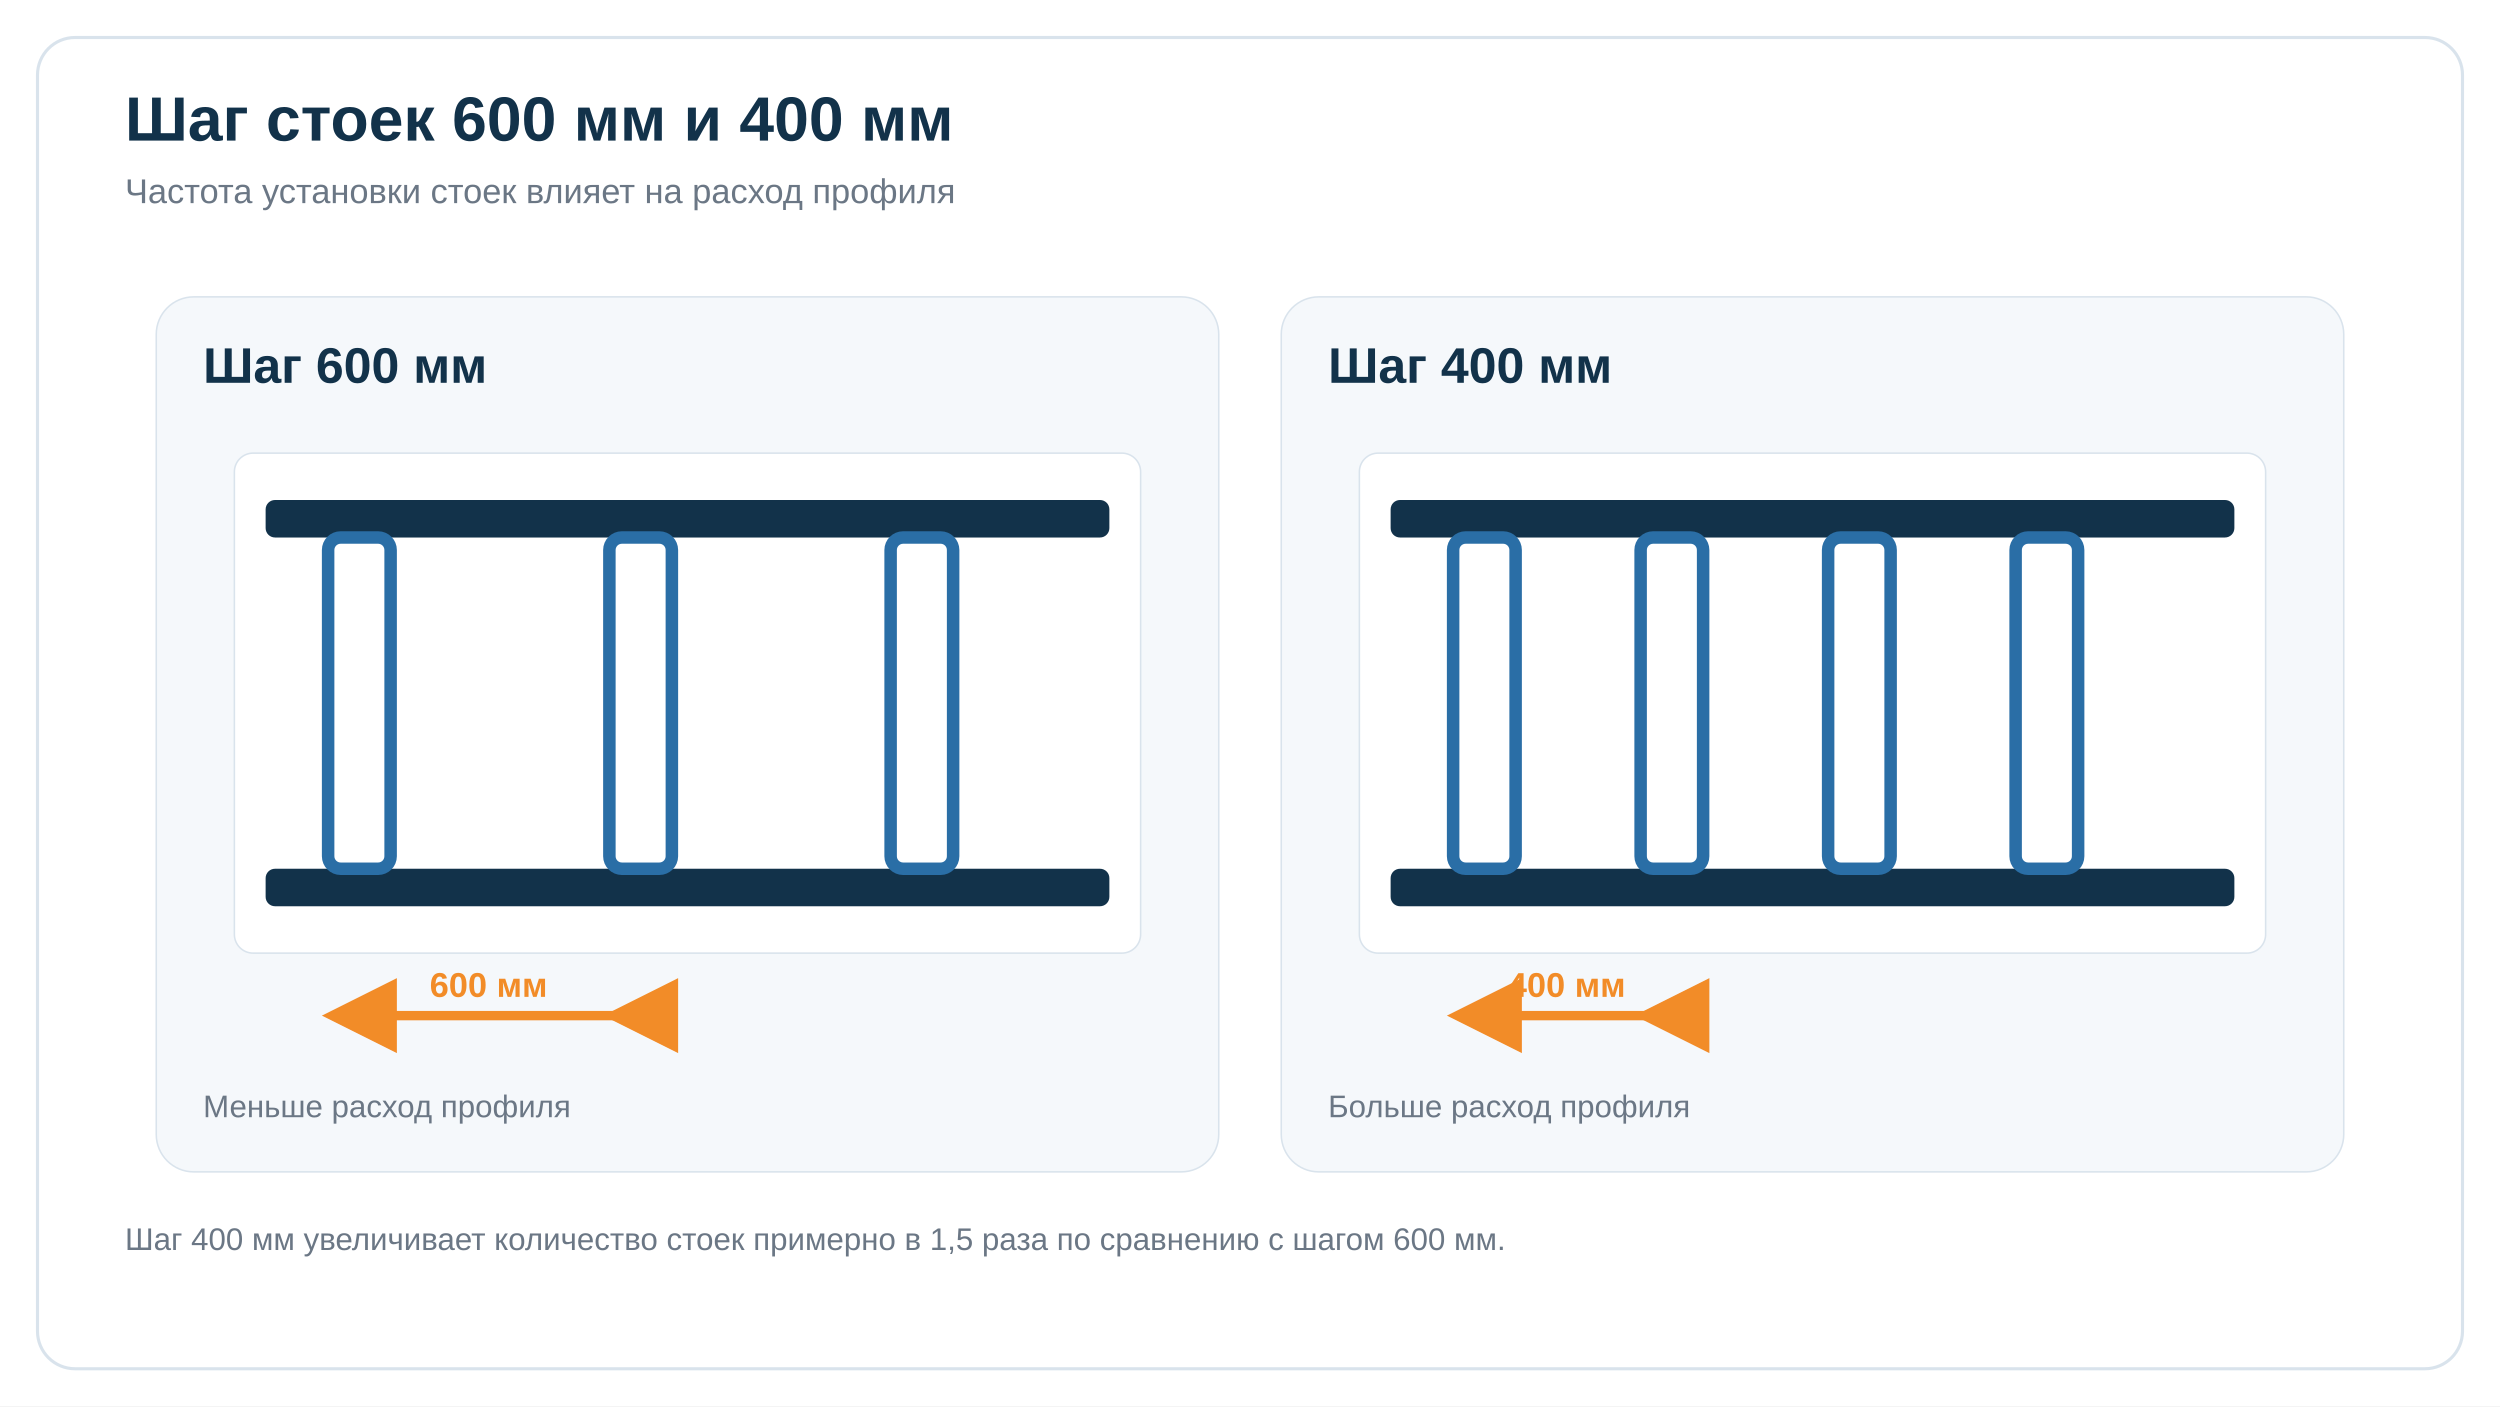
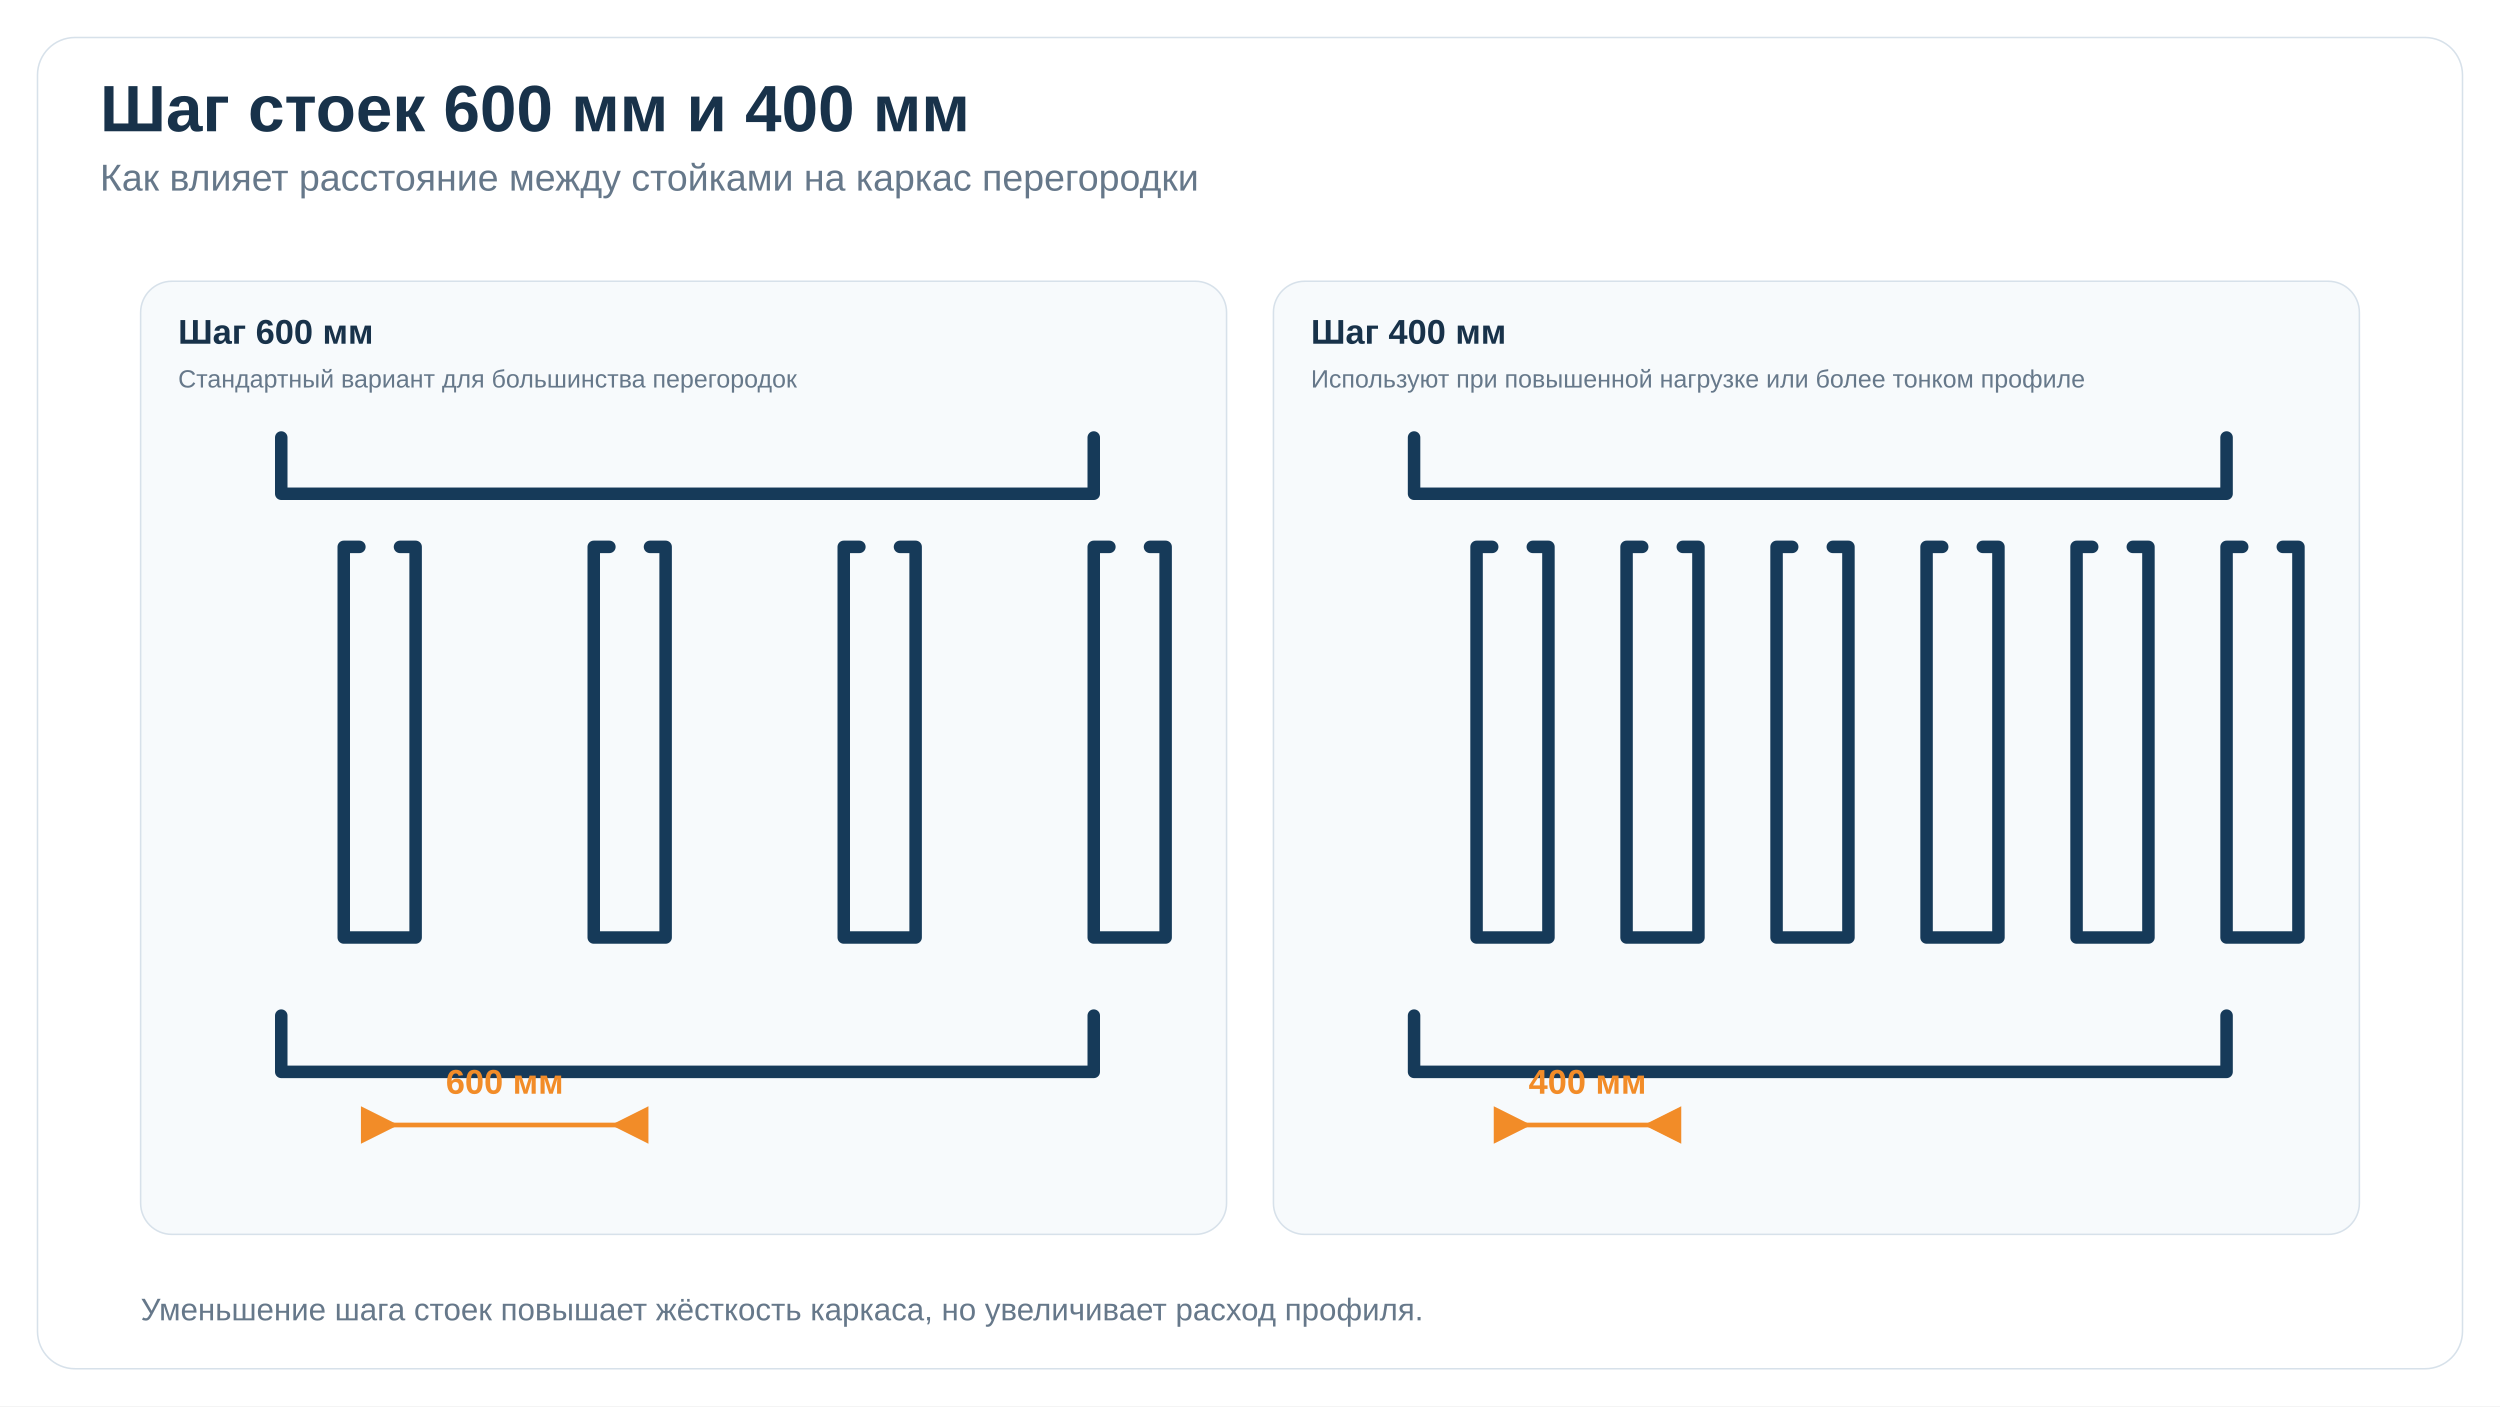
- <svg xmlns="http://www.w3.org/2000/svg" width="1600" height="900" viewBox="0 0 1600 900" fill="none">
+ <svg xmlns="http://www.w3.org/2000/svg" width="1600" height="900" viewBox="0 0 1600 900">
  <rect width="1600" height="900" fill="#ffffff" />
-   <rect x="24" y="24" width="1552" height="852" rx="24" fill="#ffffff" stroke="#d9e3ec" stroke-width="2" />
-   <text x="80" y="90" fill="#12324a" font-size="40" font-family="Arial" font-weight="700">Шаг стоек 600 мм и 400 мм</text>
-   <text x="80" y="130" fill="#6b7785" font-size="22" font-family="Arial">Частота установки стоек влияет на расход профиля</text>
-   <rect x="100" y="190" width="680" height="560" rx="24" fill="#f5f8fb" stroke="#d9e3ec" />
-   <text x="130" y="245" fill="#12324a" font-size="32" font-family="Arial" font-weight="700">Шаг 600 мм</text>
-   <rect x="150" y="290" width="580" height="320" rx="12" fill="#ffffff" stroke="#d9e3ec" />
-   <rect x="170" y="320" width="540" height="24" rx="6" fill="#12324a" />
-   <rect x="170" y="556" width="540" height="24" rx="6" fill="#12324a" />
-   <rect x="210" y="344" width="40" height="212" rx="8" fill="#ffffff" stroke="#2a6ea6" stroke-width="8" />
-   <rect x="390" y="344" width="40" height="212" rx="8" fill="#ffffff" stroke="#2a6ea6" stroke-width="8" />
-   <rect x="570" y="344" width="40" height="212" rx="8" fill="#ffffff" stroke="#2a6ea6" stroke-width="8" />
-   <path d="M 230 650 H 410" stroke="#f28c28" stroke-width="6" marker-start="url(#arr)" marker-end="url(#arr)" />
-   <text x="275.0" y="638" fill="#f28c28" font-size="22" font-family="Arial" font-weight="700">600 мм</text>
-   <text x="130" y="715" fill="#6b7785" font-size="20" font-family="Arial">Меньше расход профиля</text>
-   <rect x="820" y="190" width="680" height="560" rx="24" fill="#f5f8fb" stroke="#d9e3ec" />
-   <text x="850" y="245" fill="#12324a" font-size="32" font-family="Arial" font-weight="700">Шаг 400 мм</text>
-   <rect x="870" y="290" width="580" height="320" rx="12" fill="#ffffff" stroke="#d9e3ec" />
-   <rect x="890" y="320" width="540" height="24" rx="6" fill="#12324a" />
-   <rect x="890" y="556" width="540" height="24" rx="6" fill="#12324a" />
-   <rect x="930" y="344" width="40" height="212" rx="8" fill="#ffffff" stroke="#2a6ea6" stroke-width="8" />
-   <rect x="1050" y="344" width="40" height="212" rx="8" fill="#ffffff" stroke="#2a6ea6" stroke-width="8" />
-   <rect x="1170" y="344" width="40" height="212" rx="8" fill="#ffffff" stroke="#2a6ea6" stroke-width="8" />
-   <rect x="1290" y="344" width="40" height="212" rx="8" fill="#ffffff" stroke="#2a6ea6" stroke-width="8" />
-   <path d="M 950 650 H 1070" stroke="#f28c28" stroke-width="6" marker-start="url(#arr)" marker-end="url(#arr)" />
-   <text x="965.0" y="638" fill="#f28c28" font-size="22" font-family="Arial" font-weight="700">400 мм</text>
-   <text x="850" y="715" fill="#6b7785" font-size="20" font-family="Arial">Больше расход профиля</text>
  <defs>
-     <marker id="arr" markerWidth="10" markerHeight="10" refX="4" refY="4" orient="auto">
+     <marker id="arr" markerWidth="8" markerHeight="8" refX="4" refY="4" orient="auto">
      <path d="M0,4 L8,0 L8,8 Z" fill="#f28c28" />
    </marker>
+     <marker id="arrS" markerWidth="8" markerHeight="8" refX="4" refY="4" orient="auto">
+       <path d="M8,4 L0,0 L0,8 Z" fill="#f28c28" />
+     </marker>
  </defs>
-   <text x="80" y="800" fill="#6b7785" font-size="20" font-family="Arial">Шаг 400 мм увеличивает количество стоек примерно в 1,5 раза по сравнению с шагом 600 мм.</text>
+   <rect x="24" y="24" width="1552" height="852" rx="24" fill="#ffffff" stroke="#d7e1ea" />
+   <text x="64" y="84" fill="#18324a" font-family="Arial" font-size="42" font-weight="700">Шаг стоек 600 мм и 400 мм</text>
+   <text x="64" y="122" fill="#66788a" font-family="Arial" font-size="24">Как влияет расстояние между стойками на каркас перегородки</text>
+   <rect x="90" y="180" width="695" height="610" rx="20" fill="#f7fafc" stroke="#d7e1ea" />
+   <text x="114" y="220" fill="#18324a" font-family="Arial" font-size="22" font-weight="700">Шаг 600 мм</text>
+   <text x="114" y="248" fill="#66788a" font-family="Arial" font-size="16">Стандартный вариант для большинства перегородок</text>
+   <path d="M 180 280 V 316 H 700 V 280" fill="none" stroke="#163a59" stroke-width="8" stroke-linecap="round" stroke-linejoin="round" />
+   <path d="M 180 650 V 686 H 700 V 650" fill="none" stroke="#163a59" stroke-width="8" stroke-linecap="round" stroke-linejoin="round" />
+   <path d="M 220.0 350 H 230.0 M 256.0 350 H 266.0 M 220.0 350 V 600 H 266.0 V 350" fill="none" stroke="#163a59" stroke-width="8" stroke-linecap="round" stroke-linejoin="round" />
+   <path d="M 380.0 350 H 390.0 M 416.0 350 H 426.0 M 380.0 350 V 600 H 426.0 V 350" fill="none" stroke="#163a59" stroke-width="8" stroke-linecap="round" stroke-linejoin="round" />
+   <path d="M 540.0 350 H 550.0 M 576.0 350 H 586.0 M 540.0 350 V 600 H 586.0 V 350" fill="none" stroke="#163a59" stroke-width="8" stroke-linecap="round" stroke-linejoin="round" />
+   <path d="M 700.0 350 H 710.0 M 736.0 350 H 746.0 M 700.0 350 V 600 H 746.0 V 350" fill="none" stroke="#163a59" stroke-width="8" stroke-linecap="round" stroke-linejoin="round" />
+   <line x1="243.0" y1="720" x2="403.0" y2="720" stroke="#f28c28" stroke-width="3" marker-start="url(#arrS)" marker-end="url(#arr)" />
+   <text x="323.0" y="700" text-anchor="middle" fill="#f28c28" font-size="22" font-family="Arial" font-weight="700">600 мм</text>
+   <rect x="815" y="180" width="695" height="610" rx="20" fill="#f7fafc" stroke="#d7e1ea" />
+   <text x="839" y="220" fill="#18324a" font-family="Arial" font-size="22" font-weight="700">Шаг 400 мм</text>
+   <text x="839" y="248" fill="#66788a" font-family="Arial" font-size="16">Используют при повышенной нагрузке или более тонком профиле</text>
+   <path d="M 905 280 V 316 H 1425 V 280" fill="none" stroke="#163a59" stroke-width="8" stroke-linecap="round" stroke-linejoin="round" />
+   <path d="M 905 650 V 686 H 1425 V 650" fill="none" stroke="#163a59" stroke-width="8" stroke-linecap="round" stroke-linejoin="round" />
+   <path d="M 945.0 350 H 955.0 M 981.0 350 H 991.0 M 945.0 350 V 600 H 991.0 V 350" fill="none" stroke="#163a59" stroke-width="8" stroke-linecap="round" stroke-linejoin="round" />
+   <path d="M 1041.0 350 H 1051.0 M 1077.0 350 H 1087.0 M 1041.0 350 V 600 H 1087.0 V 350" fill="none" stroke="#163a59" stroke-width="8" stroke-linecap="round" stroke-linejoin="round" />
+   <path d="M 1137.0 350 H 1147.0 M 1173.0 350 H 1183.0 M 1137.0 350 V 600 H 1183.0 V 350" fill="none" stroke="#163a59" stroke-width="8" stroke-linecap="round" stroke-linejoin="round" />
+   <path d="M 1233.0 350 H 1243.0 M 1269.0 350 H 1279.0 M 1233.0 350 V 600 H 1279.0 V 350" fill="none" stroke="#163a59" stroke-width="8" stroke-linecap="round" stroke-linejoin="round" />
+   <path d="M 1329.0 350 H 1339.0 M 1365.0 350 H 1375.0 M 1329.0 350 V 600 H 1375.0 V 350" fill="none" stroke="#163a59" stroke-width="8" stroke-linecap="round" stroke-linejoin="round" />
+   <path d="M 1425.0 350 H 1435.0 M 1461.0 350 H 1471.0 M 1425.0 350 V 600 H 1471.0 V 350" fill="none" stroke="#163a59" stroke-width="8" stroke-linecap="round" stroke-linejoin="round" />
+   <line x1="968.0" y1="720" x2="1064.0" y2="720" stroke="#f28c28" stroke-width="3" marker-start="url(#arrS)" marker-end="url(#arr)" />
+   <text x="1016.0" y="700" text-anchor="middle" fill="#f28c28" font-size="22" font-family="Arial" font-weight="700">400 мм</text>
+   <text x="90" y="845" fill="#66788a" font-size="20" font-family="Arial">Уменьшение шага стоек повышает жёсткость каркаса, но увеличивает расход профиля.</text>
</svg>
